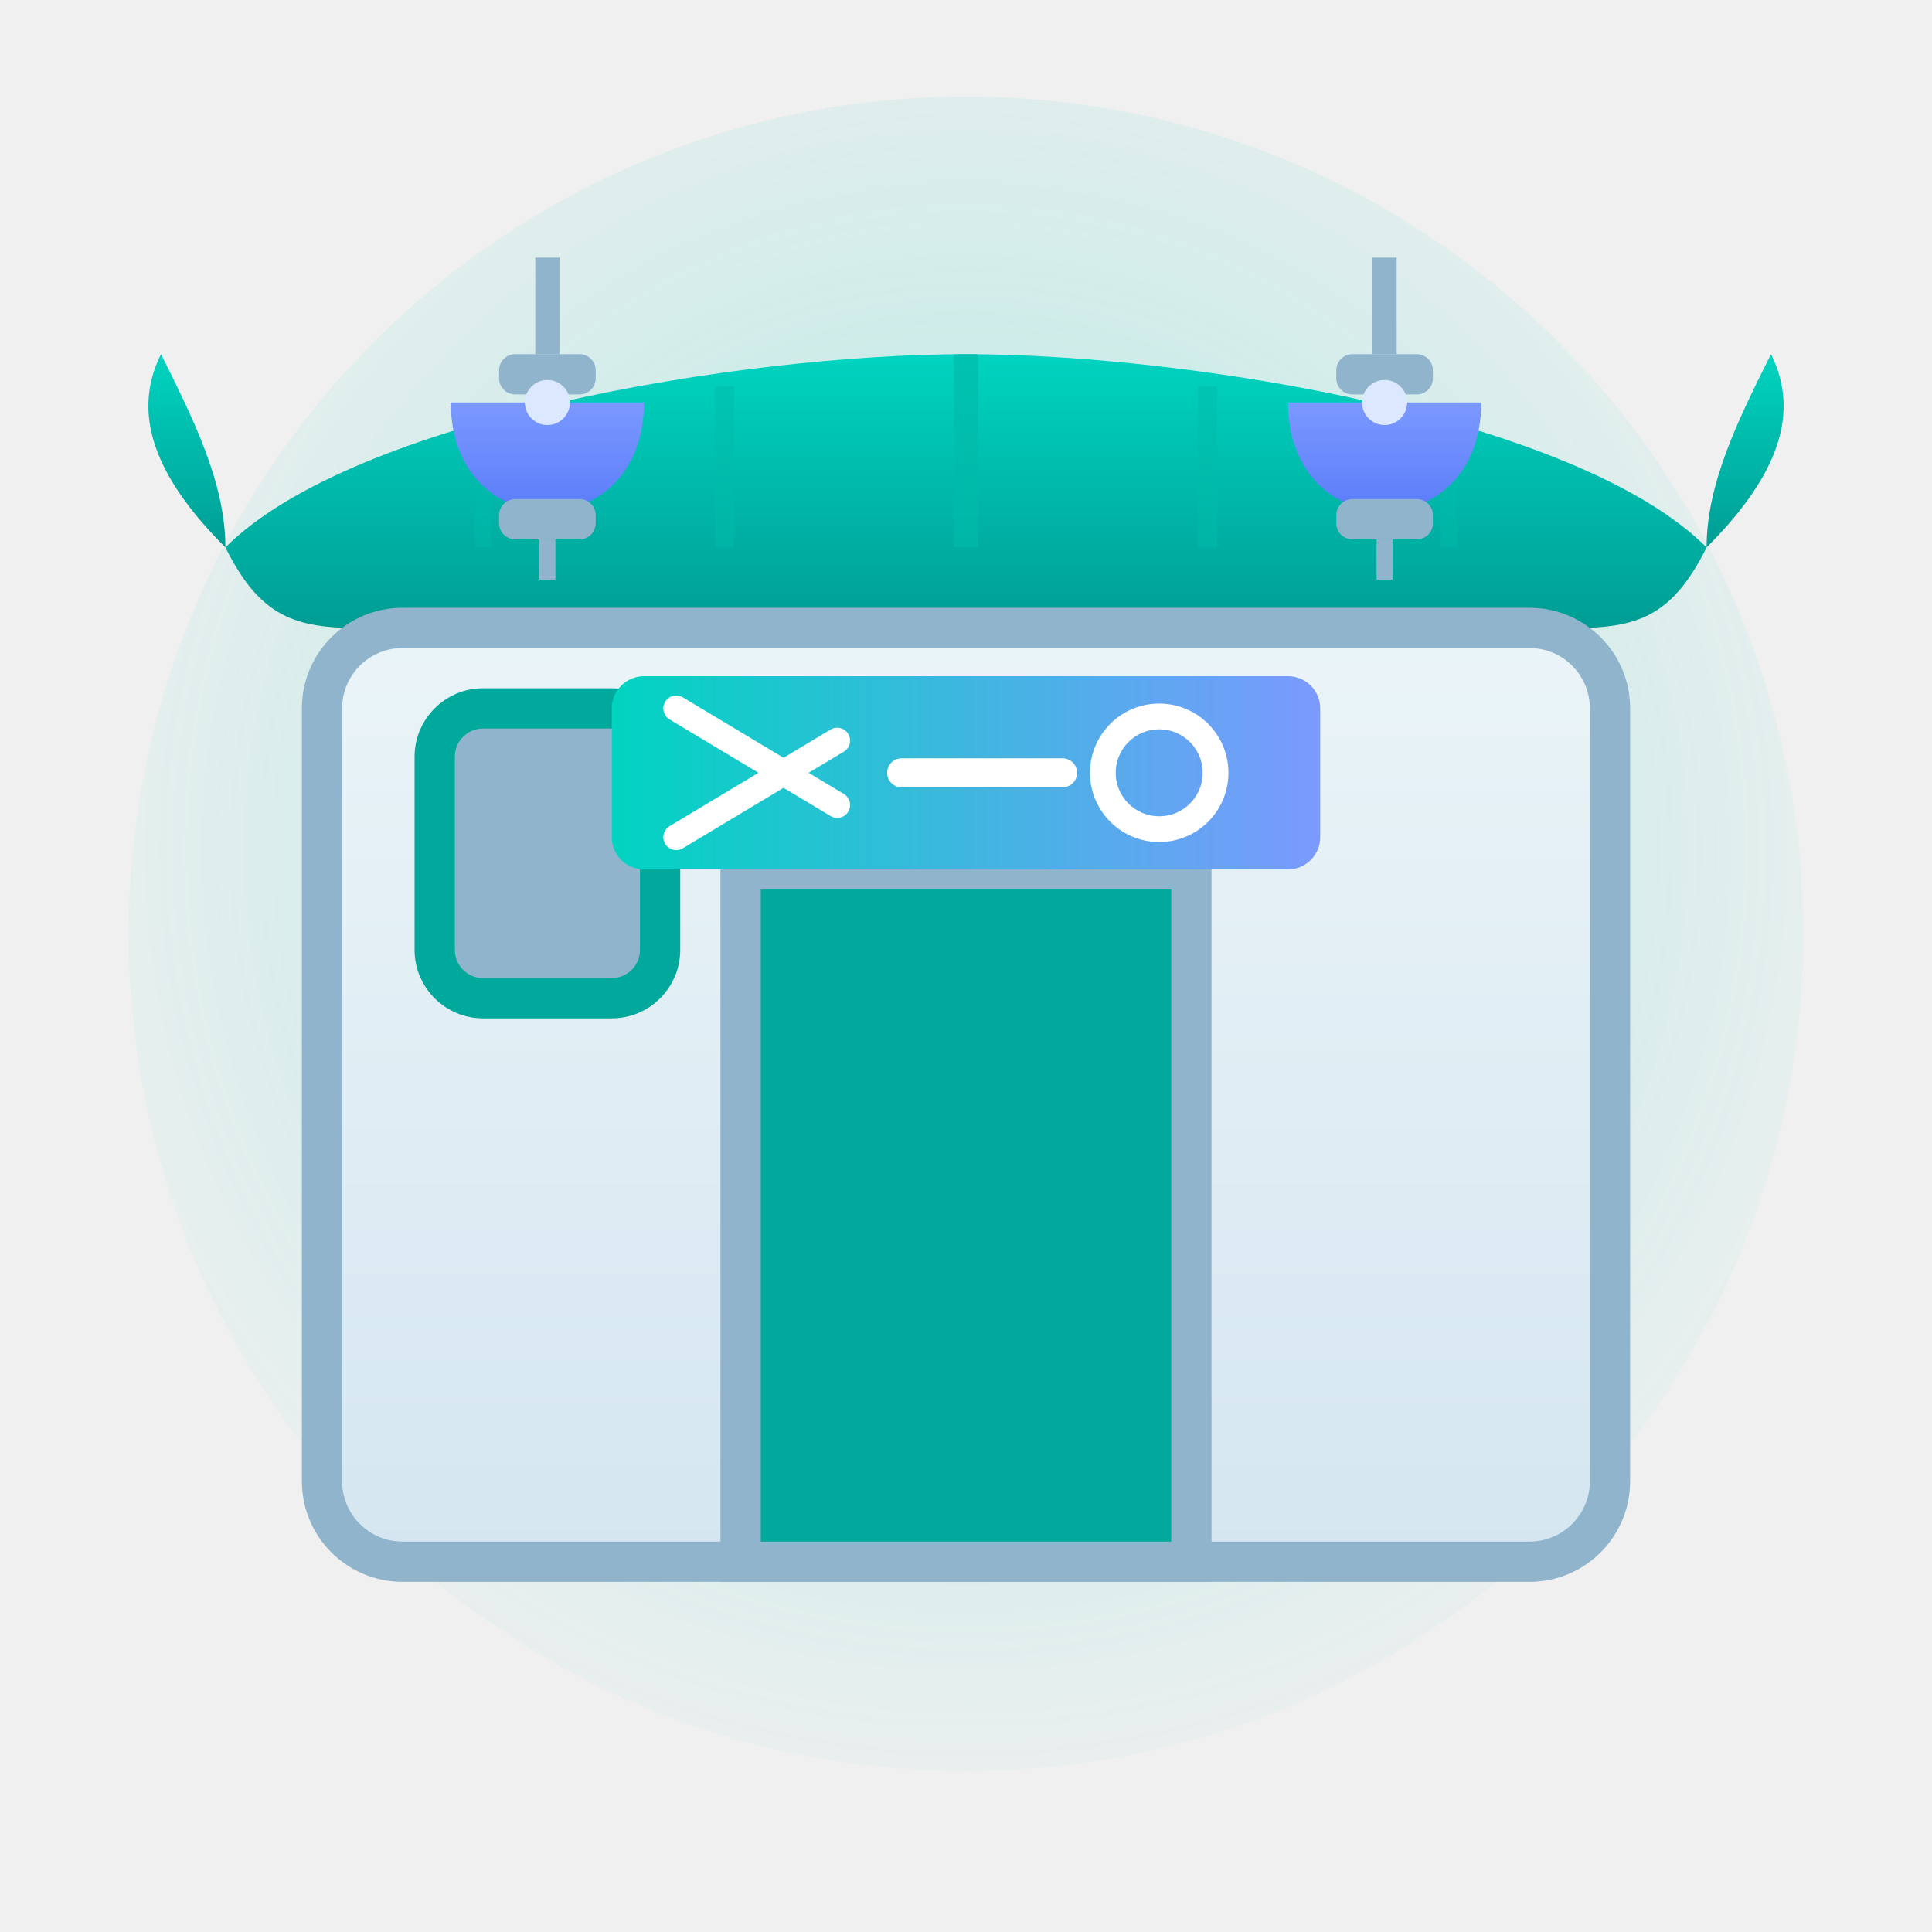
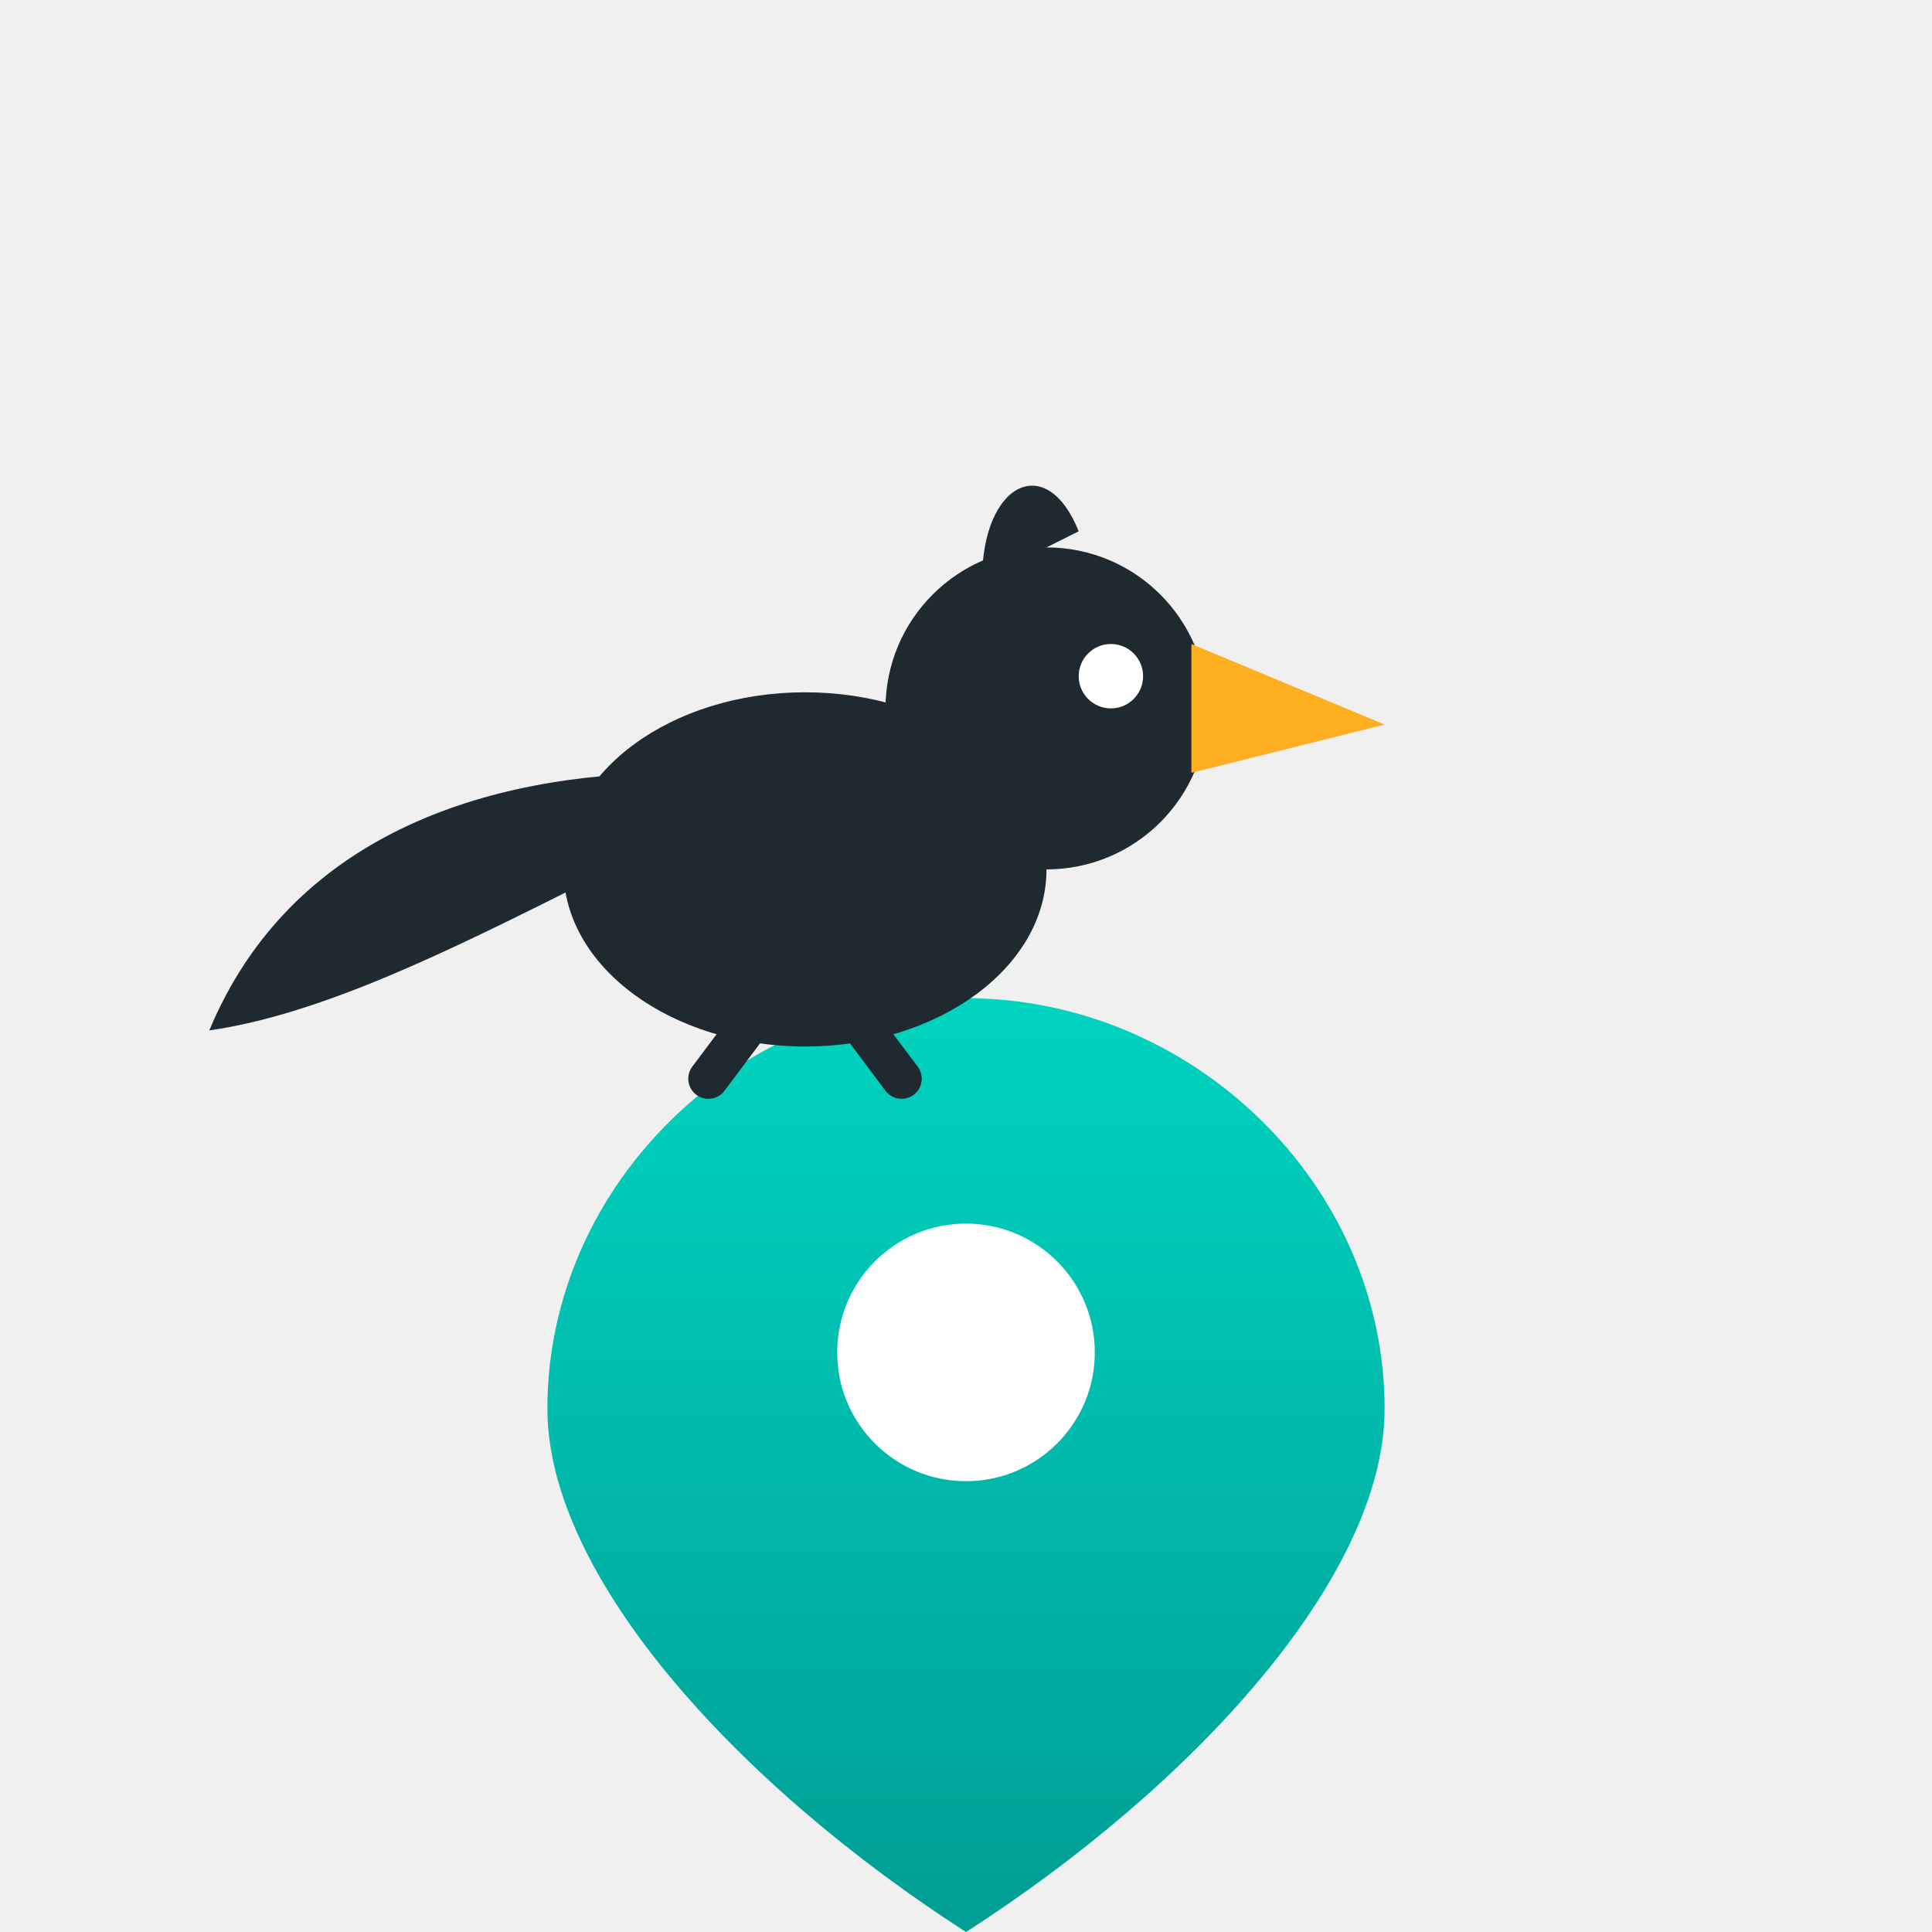
<svg xmlns="http://www.w3.org/2000/svg" viewBox="0 0 120 120">
  <defs>
-     <linearGradient id="vRoof" x1="0%" y1="0%" x2="0%" y2="100%">
+     <linearGradient id="vPin" x1="0%" y1="0%" x2="0%" y2="100%">
      <stop offset="0%" stop-color="#00d4c0" />
      <stop offset="100%" stop-color="#009d94" />
    </linearGradient>
-     <linearGradient id="vWall" x1="0%" y1="0%" x2="0%" y2="100%">
-       <stop offset="0%" stop-color="#eaf4f8" />
-       <stop offset="100%" stop-color="#d5e6f0" />
-     </linearGradient>
-     <linearGradient id="vLantern" x1="0%" y1="0%" x2="0%" y2="100%">
-       <stop offset="0%" stop-color="#7c99ff" />
-       <stop offset="100%" stop-color="#5b7cfa" />
-     </linearGradient>
-     <linearGradient id="vSign" x1="0%" y1="0%" x2="100%" y2="0%">
-       <stop offset="0%" stop-color="#00d4c0" />
-       <stop offset="100%" stop-color="#7c99ff" />
-     </linearGradient>
-     <radialGradient id="vGlow" cx="50%" cy="45%" r="60%">
-       <stop offset="0%" stop-color="#00d4c0" stop-opacity="0.28" />
-       <stop offset="100%" stop-color="#00d4c0" stop-opacity="0" />
-     </radialGradient>
  </defs>
-   <circle cx="60" cy="58" r="52" fill="url(#vGlow)" />
-   <g transform="translate(60,42)">
-     <path d="M-46,-8 C-38,-16 -14,-20 0,-20 C14,-20 38,-16 46,-8 C44,-4 42,-3 38,-3 L-38,-3 C-42,-3 -44,-4 -46,-8 Z" fill="url(#vRoof)" />
-     <path d="M-46,-8 C-50,-12 -52,-16 -50,-20 C-48,-16 -46,-12 -46,-8 Z" fill="url(#vRoof)" />
-     <path d="M46,-8 C50,-12 52,-16 50,-20 C48,-16 46,-12 46,-8 Z" fill="url(#vRoof)" />
-     <path d="M0,-20 L0,-8" stroke="#00bbaa" stroke-width="1.5" opacity="0.7" />
-     <path d="M-15,-18 L-15,-8" stroke="#00bbaa" stroke-width="1.2" opacity="0.5" />
-     <path d="M15,-18 L15,-8" stroke="#00bbaa" stroke-width="1.2" opacity="0.5" />
-     <path d="M-30,-14 L-30,-8" stroke="#00bbaa" stroke-width="1" opacity="0.4" />
-     <path d="M30,-14 L30,-8" stroke="#00bbaa" stroke-width="1" opacity="0.4" />
-     <rect x="-40" y="-3" width="80" height="58" rx="5" fill="url(#vWall)" stroke="#8fb4cc" stroke-width="2.5" />
-     <rect x="-14" y="12" width="28" height="43" rx="3" fill="#00a99c" />
-     <path d="M-14,12 L14,12 L14,55 L-14,55 Z" fill="none" stroke="#8fb4cc" stroke-width="2.5" />
-     <rect x="-33" y="2" width="14" height="18" rx="3" fill="#8fb4cc" />
-     <rect x="-33" y="2" width="14" height="18" rx="3" fill="none" stroke="#00a99c" stroke-width="2.5" />
-     <g transform="translate(-26,-20)">
-       <line x1="0" y1="-6" x2="0" y2="0" stroke="#8fb4cc" stroke-width="1.5" />
-       <rect x="-3" y="0" width="6" height="2.5" rx="1" fill="#8fb4cc" />
-       <path d="M-6,3 C-6,12 6,12 6,3 Z" fill="url(#vLantern)" />
-       <rect x="-3" y="9" width="6" height="2.5" rx="1" fill="#8fb4cc" />
-       <line x1="0" y1="11.5" x2="0" y2="14" stroke="#8fb4cc" stroke-width="1" />
-       <circle cx="0" cy="3" r="1.4" fill="#dce8ff" />
-     </g>
-     <g transform="translate(26,-20)">
-       <line x1="0" y1="-6" x2="0" y2="0" stroke="#8fb4cc" stroke-width="1.5" />
-       <rect x="-3" y="0" width="6" height="2.5" rx="1" fill="#8fb4cc" />
-       <path d="M-6,3 C-6,12 6,12 6,3 Z" fill="url(#vLantern)" />
-       <rect x="-3" y="9" width="6" height="2.5" rx="1" fill="#8fb4cc" />
-       <line x1="0" y1="11.5" x2="0" y2="14" stroke="#8fb4cc" stroke-width="1" />
-       <circle cx="0" cy="3" r="1.4" fill="#dce8ff" />
-     </g>
-     <rect x="-22" y="0" width="44" height="12" rx="2" fill="url(#vSign)" />
-     <path d="M-18,2 L-8,8 M-18,10 L-8,4" stroke="#fff" stroke-width="1.6" stroke-linecap="round" />
-     <line x1="-4" y1="6" x2="6" y2="6" stroke="#fff" stroke-width="1.8" stroke-linecap="round" />
-     <circle cx="12" cy="6" r="3.5" fill="none" stroke="#fff" stroke-width="1.6" />
+   <path d="M60,62     C74,62 86,73.5 86,87.5     C86,98 74,111 60,120     C46,111 34,98 34,87.5     C34,73.5 46,62 60,62 Z" fill="url(#vPin)" />
+   <circle cx="60" cy="84" r="8" fill="#ffffff" />
+   <g>
+     <path d="M42,48 C30,48 18,52 13,64 C20,63 28,59 36,55 Z" fill="#1f2a30" />
+     <ellipse cx="50" cy="54" rx="15" ry="11" fill="#1f2a30" />
+     <circle cx="65" cy="44" r="10" fill="#1f2a30" />
+     <path d="M61,36 C61,30 65,28 67,33 Z" fill="#1f2a30" />
+     <path d="M74,40 L86,45 L74,48 Z" fill="#ffb020" />
+     <circle cx="69" cy="42" r="2" fill="#ffffff" />
+     <line x1="47" y1="63" x2="44" y2="67" stroke="#1f2a30" stroke-width="2.5" stroke-linecap="round" />
+     <line x1="53" y1="63" x2="56" y2="67" stroke="#1f2a30" stroke-width="2.5" stroke-linecap="round" />
  </g>
</svg>
